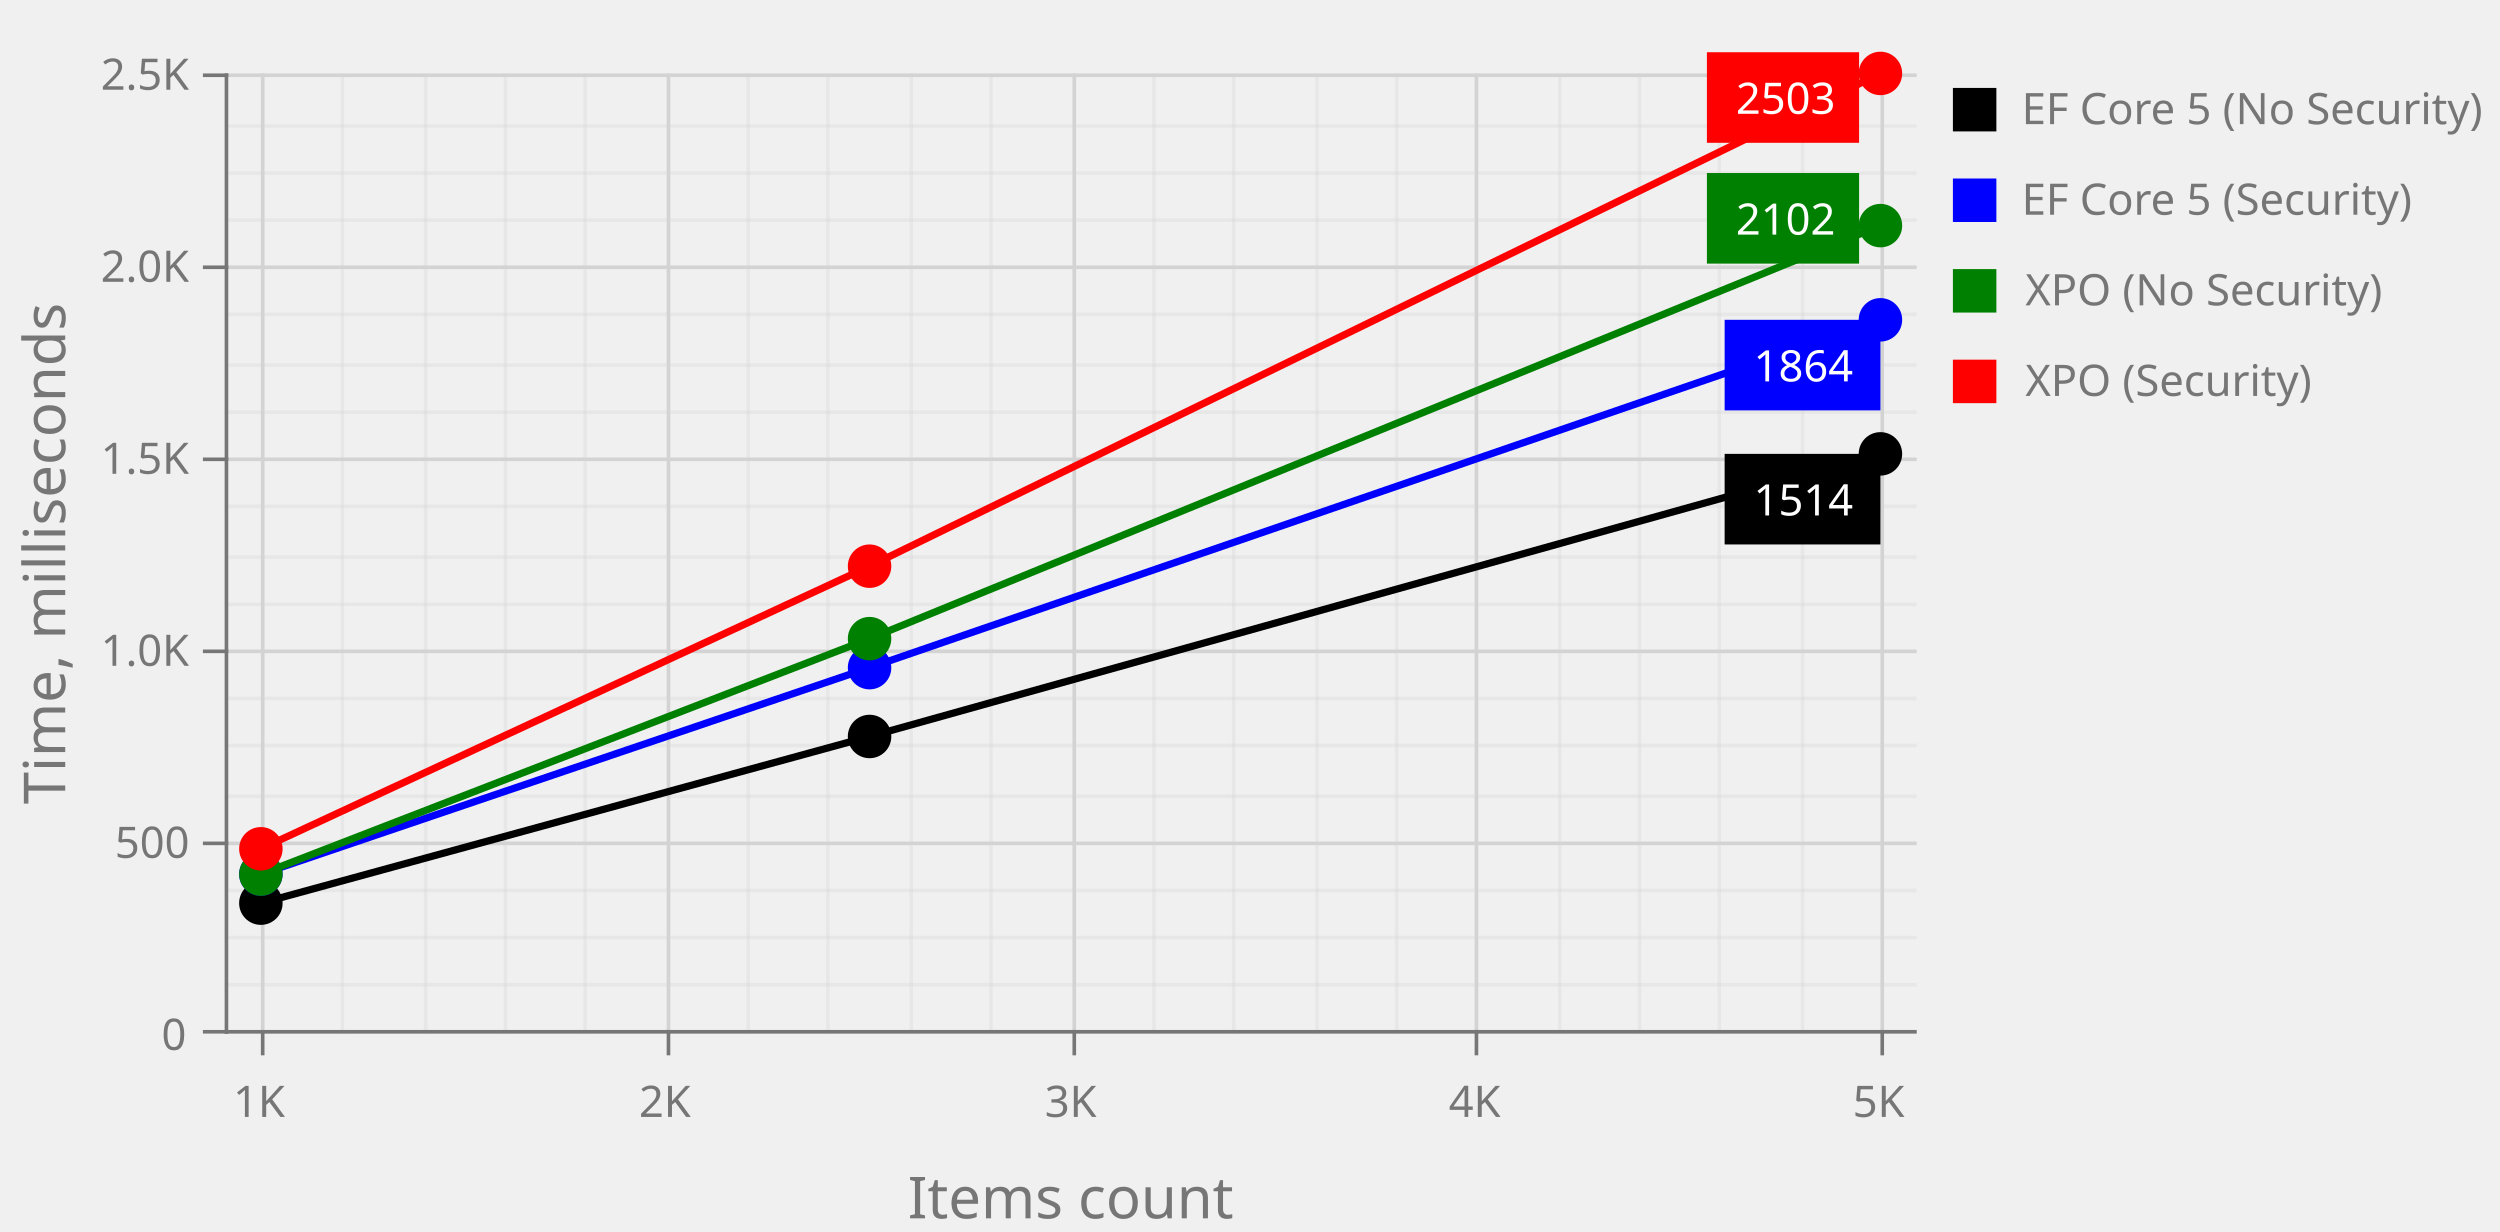
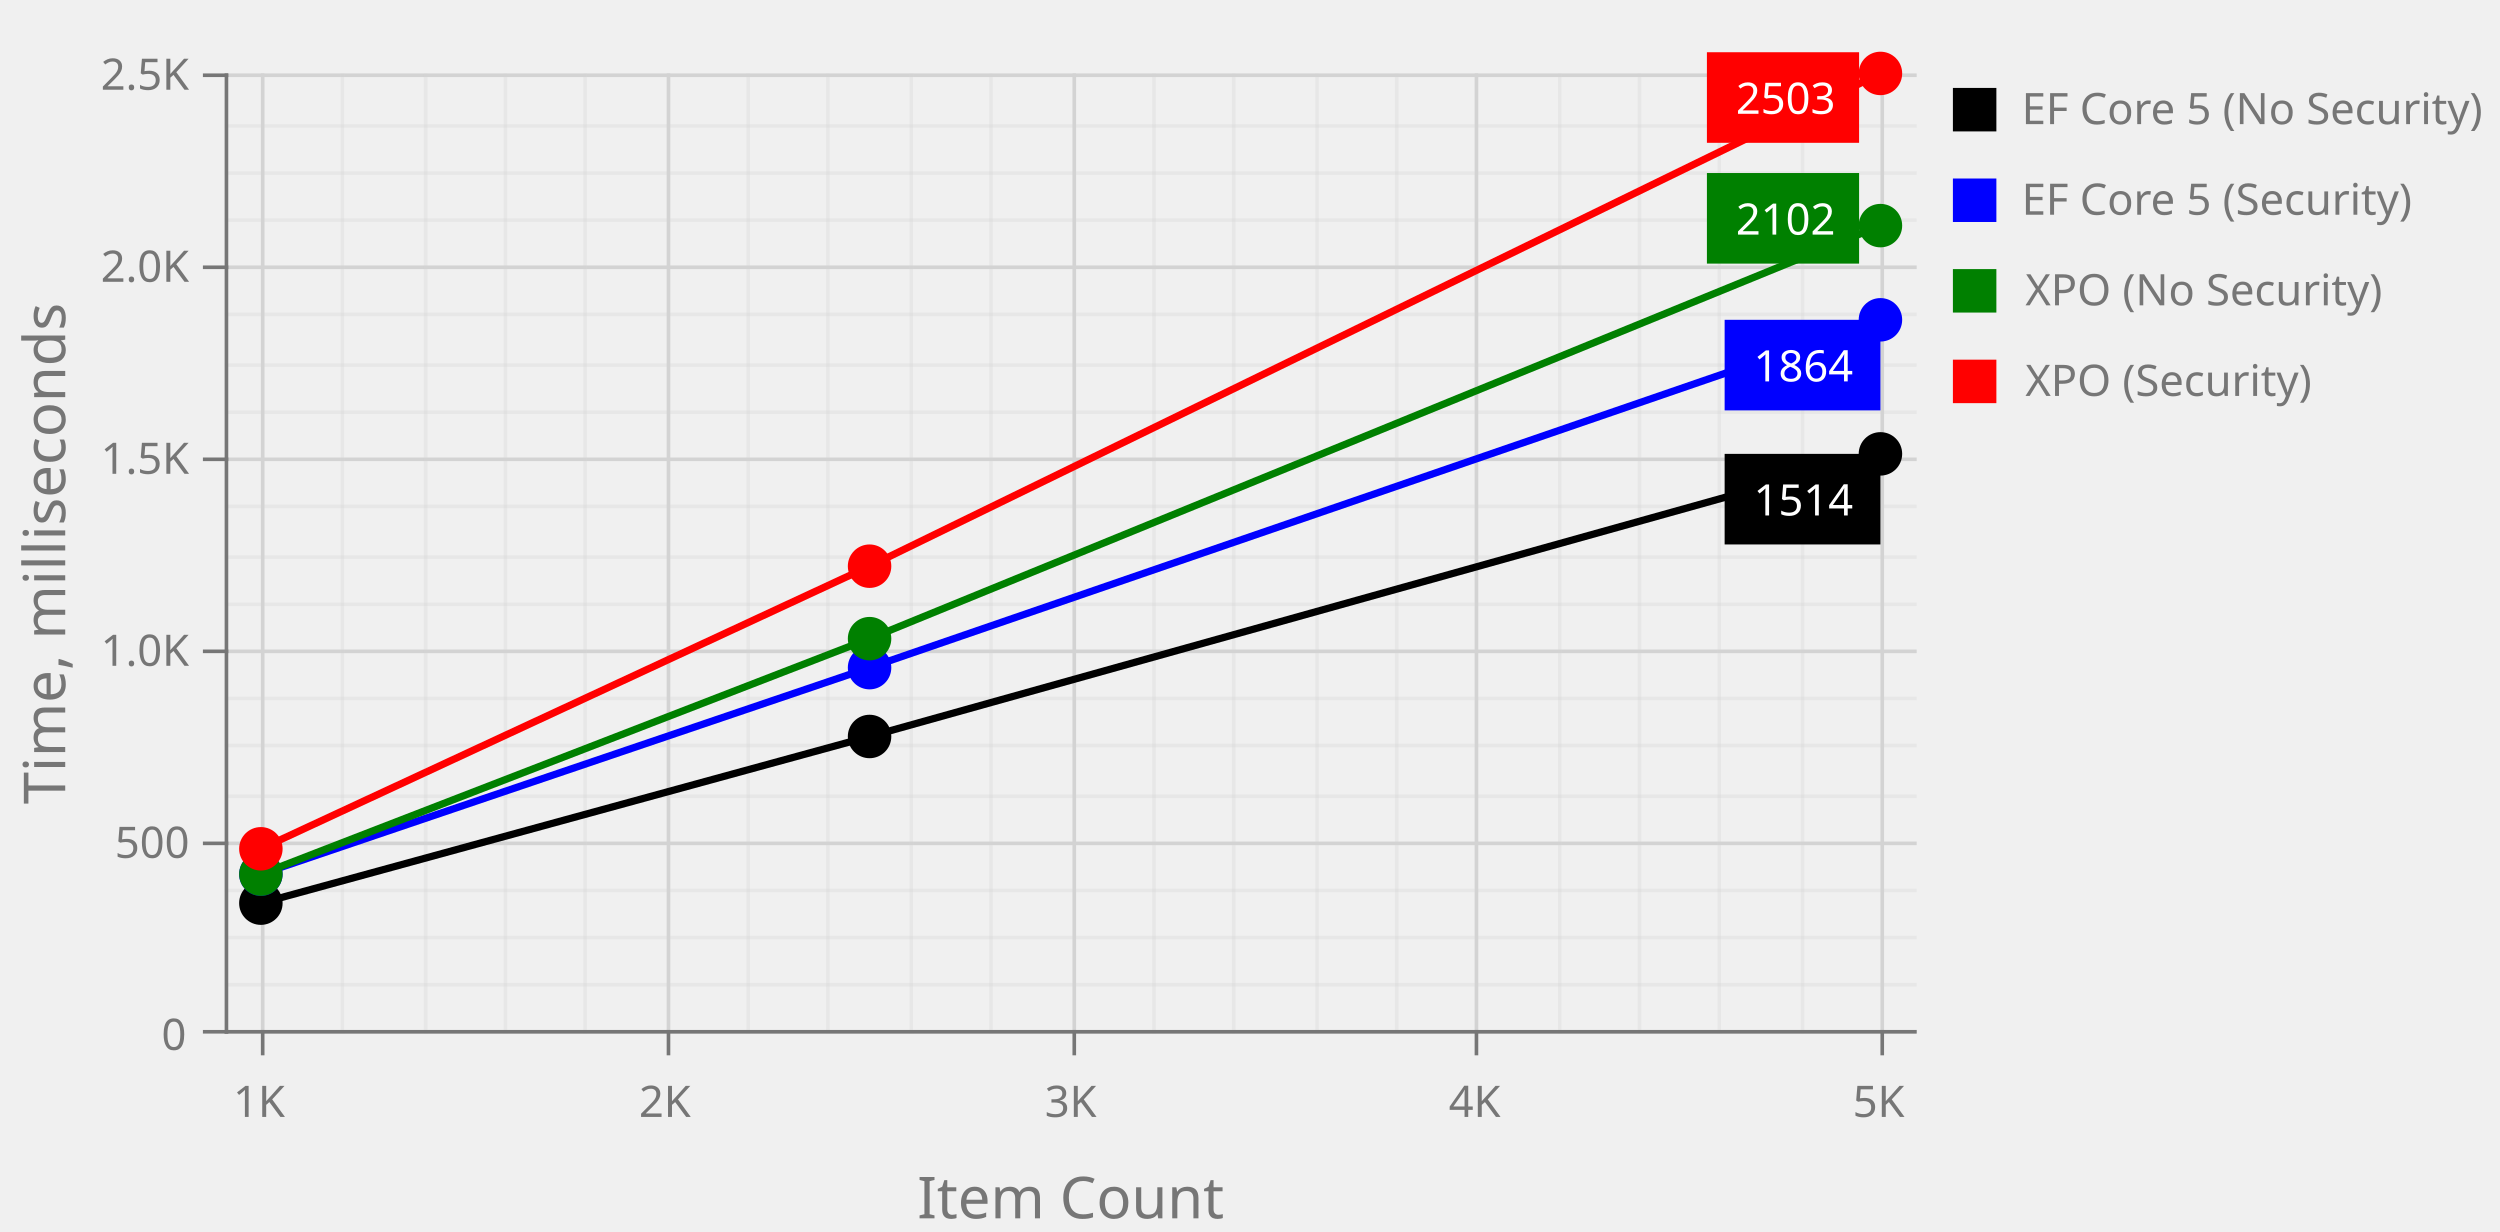
<svg xmlns="http://www.w3.org/2000/svg" version="1.1" fill="none" stroke="none" stroke-width="0" class="dxc dxc-chart" style="line-height:normal;display:block;overflow:hidden" width="690" height="340" direction="ltr" pointer-events="none" id="svg461">
  <defs id="defs25">
    <filter id="DevExpress_19" x="-0.5" y="-0.5" width="2" height="2" transform="translate(0,0)">
      <feGaussianBlur in="SourceGraphic" result="gaussianBlurResult" stdDeviation="3" id="feGaussianBlur2" />
      <feOffset in="gaussianBlurResult" result="offsetResult" dx="2" dy="6" id="feOffset4" />
      <feFlood result="floodResult" flood-color="#d3d3d3" flood-opacity="0.8" id="feFlood6" />
      <feComposite in="floodResult" in2="offsetResult" operator="in" result="compositeResult" id="feComposite8" />
      <feComposite in="SourceGraphic" in2="compositeResult" operator="over" id="feComposite10" />
    </filter>
    <clipPath id="DevExpress_20">
      <rect x="0" y="0" width="690" height="380" id="rect13" />
    </clipPath>
    <clipPath id="DevExpress_22">
      <rect x="-125" y="-10" width="635" height="58" id="rect16" />
    </clipPath>
    <clipPath id="DevExpress_23">
      <rect x="62" y="60" width="467" height="265" id="rect19" />
    </clipPath>
    <clipPath id="DevExpress_24">
      <rect x="62" y="60" width="467" height="265" id="rect22" />
    </clipPath>
  </defs>
  <rect x="0" y="0" width="690" height="340" fill="#808080" opacity="9.99899e-05" id="rect27" style="stroke-width:0" />
  <g class="dxc-background" id="g29" transform="translate(0,-39.73128)" />
  <g class="dxc-strips-group" id="g39" transform="translate(0,-39.73128)">
    <g class="dxc-val-strips" clip-path="url(#DevExpress_23)" id="g35" />
    <g class="dxc-arg-strips" clip-path="url(#DevExpress_23)" id="g37" />
  </g>
  <g class="dxc-grids-group" id="g129" transform="translate(0,-39.73128)">
    <g class="dxc-val-grid" id="g83">
      <path d="M 62,325 H 529" transform="translate(0,-0.5)" stroke="#d3d3d3" stroke-width="1" opacity="1" id="path41" />
      <path d="M 62,272 H 529" transform="translate(0,0.5)" stroke="#d3d3d3" stroke-width="1" opacity="1" id="path43" />
      <path d="M 62,219 H 529" transform="translate(0,0.5)" stroke="#d3d3d3" stroke-width="1" opacity="1" id="path45" />
      <path d="M 62,166 H 529" transform="translate(0,0.5)" stroke="#d3d3d3" stroke-width="1" opacity="1" id="path47" />
      <path d="M 62,113 H 529" transform="translate(0,0.5)" stroke="#d3d3d3" stroke-width="1" opacity="1" id="path49" />
      <path d="M 62,60 H 529" transform="translate(0,0.5)" stroke="#d3d3d3" stroke-width="1" opacity="1" id="path51" />
      <path d="M 62,311 H 529" transform="translate(0,0.5)" stroke="#d3d3d3" stroke-width="1" stroke-opacity="0.3" opacity="1" id="path53" />
      <path d="M 62,298 H 529" transform="translate(0,0.5)" stroke="#d3d3d3" stroke-width="1" stroke-opacity="0.3" opacity="1" id="path55" />
      <path d="M 62,285 H 529" transform="translate(0,0.5)" stroke="#d3d3d3" stroke-width="1" stroke-opacity="0.3" opacity="1" id="path57" />
      <path d="M 62,259 H 529" transform="translate(0,0.5)" stroke="#d3d3d3" stroke-width="1" stroke-opacity="0.3" opacity="1" id="path59" />
      <path d="M 62,245 H 529" transform="translate(0,0.5)" stroke="#d3d3d3" stroke-width="1" stroke-opacity="0.3" opacity="1" id="path61" />
      <path d="M 62,232 H 529" transform="translate(0,0.5)" stroke="#d3d3d3" stroke-width="1" stroke-opacity="0.3" opacity="1" id="path63" />
      <path d="M 62,206 H 529" transform="translate(0,0.5)" stroke="#d3d3d3" stroke-width="1" stroke-opacity="0.3" opacity="1" id="path65" />
      <path d="M 62,193 H 529" transform="translate(0,0.5)" stroke="#d3d3d3" stroke-width="1" stroke-opacity="0.3" opacity="1" id="path67" />
      <path d="M 62,179 H 529" transform="translate(0,0.5)" stroke="#d3d3d3" stroke-width="1" stroke-opacity="0.3" opacity="1" id="path69" />
      <path d="M 62,153 H 529" transform="translate(0,0.5)" stroke="#d3d3d3" stroke-width="1" stroke-opacity="0.3" opacity="1" id="path71" />
      <path d="M 62,140 H 529" transform="translate(0,0.5)" stroke="#d3d3d3" stroke-width="1" stroke-opacity="0.3" opacity="1" id="path73" />
      <path d="M 62,126 H 529" transform="translate(0,0.5)" stroke="#d3d3d3" stroke-width="1" stroke-opacity="0.3" opacity="1" id="path75" />
      <path d="M 62,100 H 529" transform="translate(0,0.5)" stroke="#d3d3d3" stroke-width="1" stroke-opacity="0.3" opacity="1" id="path77" />
      <path d="M 62,87 H 529" transform="translate(0,0.5)" stroke="#d3d3d3" stroke-width="1" stroke-opacity="0.3" opacity="1" id="path79" />
      <path d="M 62,74 H 529" transform="translate(0,0.5)" stroke="#d3d3d3" stroke-width="1" stroke-opacity="0.3" opacity="1" id="path81" />
    </g>
    <g class="dxc-arg-grid" id="g127">
      <path d="M 72,60 V 325" transform="translate(0.5)" stroke="#d3d3d3" stroke-width="1" opacity="1" id="path85" />
      <path d="M 184,60 V 325" transform="translate(0.5)" stroke="#d3d3d3" stroke-width="1" opacity="1" id="path87" />
      <path d="M 296,60 V 325" transform="translate(0.5)" stroke="#d3d3d3" stroke-width="1" opacity="1" id="path89" />
      <path d="M 407,60 V 325" transform="translate(0.5)" stroke="#d3d3d3" stroke-width="1" opacity="1" id="path91" />
      <path d="M 519,60 V 325" transform="translate(0.5)" stroke="#d3d3d3" stroke-width="1" opacity="1" id="path93" />
      <path d="M 94,60 V 325" transform="translate(0.5)" stroke="#d3d3d3" stroke-width="1" stroke-opacity="0.3" opacity="1" id="path95" />
      <path d="M 117,60 V 325" transform="translate(0.5)" stroke="#d3d3d3" stroke-width="1" stroke-opacity="0.3" opacity="1" id="path97" />
      <path d="M 139,60 V 325" transform="translate(0.5)" stroke="#d3d3d3" stroke-width="1" stroke-opacity="0.3" opacity="1" id="path99" />
      <path d="M 161,60 V 325" transform="translate(0.5)" stroke="#d3d3d3" stroke-width="1" stroke-opacity="0.3" opacity="1" id="path101" />
      <path d="M 206,60 V 325" transform="translate(0.5)" stroke="#d3d3d3" stroke-width="1" stroke-opacity="0.3" opacity="1" id="path103" />
      <path d="M 228,60 V 325" transform="translate(0.5)" stroke="#d3d3d3" stroke-width="1" stroke-opacity="0.3" opacity="1" id="path105" />
      <path d="M 251,60 V 325" transform="translate(0.5)" stroke="#d3d3d3" stroke-width="1" stroke-opacity="0.3" opacity="1" id="path107" />
      <path d="M 273,60 V 325" transform="translate(0.5)" stroke="#d3d3d3" stroke-width="1" stroke-opacity="0.3" opacity="1" id="path109" />
      <path d="M 318,60 V 325" transform="translate(0.5)" stroke="#d3d3d3" stroke-width="1" stroke-opacity="0.3" opacity="1" id="path111" />
      <path d="M 340,60 V 325" transform="translate(0.5)" stroke="#d3d3d3" stroke-width="1" stroke-opacity="0.3" opacity="1" id="path113" />
      <path d="M 363,60 V 325" transform="translate(0.5)" stroke="#d3d3d3" stroke-width="1" stroke-opacity="0.3" opacity="1" id="path115" />
      <path d="M 385,60 V 325" transform="translate(0.5)" stroke="#d3d3d3" stroke-width="1" stroke-opacity="0.3" opacity="1" id="path117" />
      <path d="M 430,60 V 325" transform="translate(0.5)" stroke="#d3d3d3" stroke-width="1" stroke-opacity="0.3" opacity="1" id="path119" />
      <path d="M 452,60 V 325" transform="translate(0.5)" stroke="#d3d3d3" stroke-width="1" stroke-opacity="0.3" opacity="1" id="path121" />
      <path d="M 474,60 V 325" transform="translate(0.5)" stroke="#d3d3d3" stroke-width="1" stroke-opacity="0.3" opacity="1" id="path123" />
      <path d="M 497,60 V 325" transform="translate(0.5)" stroke="#d3d3d3" stroke-width="1" stroke-opacity="0.3" opacity="1" id="path125" />
    </g>
  </g>
  <g class="dxc-border" id="g131" transform="translate(0,-39.73128)" />
  <g class="dxc-axes-group" id="g201" transform="translate(0,-39.73128)">
    <g class="dxc-val-axis" clip-path="url(#DevExpress_20)" id="g167">
      <g class="dxc-val-elements" id="g145">
        <text style="font-weight:400;font-size:12px;font-family:'Segoe UI', 'Helvetica Neue', 'Trebuchet MS', Verdana, sans-serif;white-space:pre;fill:#767676" x="62" y="325" transform="translate(-14,4.5)" text-anchor="middle" id="text133">0</text>
        <text style="font-weight:400;font-size:12px;font-family:'Segoe UI', 'Helvetica Neue', 'Trebuchet MS', Verdana, sans-serif;white-space:pre;fill:#767676" x="62" y="272" transform="translate(-20,4.5)" text-anchor="middle" id="text135">500</text>
        <text style="font-weight:400;font-size:12px;font-family:'Segoe UI', 'Helvetica Neue', 'Trebuchet MS', Verdana, sans-serif;white-space:pre;fill:#767676" x="62" y="219" transform="translate(-22,4.5)" text-anchor="middle" id="text137">1.0K</text>
        <text style="font-weight:400;font-size:12px;font-family:'Segoe UI', 'Helvetica Neue', 'Trebuchet MS', Verdana, sans-serif;white-space:pre;fill:#767676" x="62" y="166" transform="translate(-22,4.5)" text-anchor="middle" id="text139">1.5K</text>
        <text style="font-weight:400;font-size:12px;font-family:'Segoe UI', 'Helvetica Neue', 'Trebuchet MS', Verdana, sans-serif;white-space:pre;fill:#767676" x="62" y="113" transform="translate(-22,4.5)" text-anchor="middle" id="text141">2.0K</text>
        <text style="font-weight:400;font-size:12px;font-family:'Segoe UI', 'Helvetica Neue', 'Trebuchet MS', Verdana, sans-serif;white-space:pre;fill:#767676" x="62" y="60" transform="translate(-22,4.5)" text-anchor="middle" id="text143">2.5K</text>
      </g>
      <g class="dxc-val-line" id="g161">
        <path d="M 62,325 V 60" transform="translate(0.5)" stroke-width="1" stroke="#767676" id="path147" />
        <path d="m 56,325 h 7" transform="translate(0,-0.5)" stroke="#767676" stroke-width="1" opacity="1" id="path149" />
        <path d="m 56,272 h 7" transform="translate(0,0.5)" stroke="#767676" stroke-width="1" opacity="1" id="path151" />
        <path d="m 56,219 h 7" transform="translate(0,0.5)" stroke="#767676" stroke-width="1" opacity="1" id="path153" />
        <path d="m 56,166 h 7" transform="translate(0,0.5)" stroke="#767676" stroke-width="1" opacity="1" id="path155" />
        <path d="m 56,113 h 7" transform="translate(0,0.5)" stroke="#767676" stroke-width="1" opacity="1" id="path157" />
        <path d="m 56,60 h 7" transform="translate(0,0.5)" stroke="#767676" stroke-width="1" opacity="1" id="path159" />
      </g>
      <g class="dxc-val-title" id="g165">
        <text style="font-weight:400;font-size:16px;font-family:'Segoe UI', 'Helvetica Neue', 'Trebuchet MS', Verdana, sans-serif;white-space:pre;fill:#767676" x="62" y="192.5" transform="rotate(-90,40,214.5)" text-anchor="middle" id="text163">Time, milliseconds</text>
      </g>
    </g>
    <g class="dxc-arg-axis" clip-path="url(#DevExpress_20)" id="g199">
      <g class="dxc-arg-elements" id="g179">
        <text style="font-weight:400;font-size:12px;font-family:'Segoe UI', 'Helvetica Neue', 'Trebuchet MS', Verdana, sans-serif;white-space:pre;fill:#767676" x="72" y="325" transform="translate(-0.5,23)" text-anchor="middle" id="text169">1K</text>
        <text style="font-weight:400;font-size:12px;font-family:'Segoe UI', 'Helvetica Neue', 'Trebuchet MS', Verdana, sans-serif;white-space:pre;fill:#767676" x="184" y="325" transform="translate(-0.5,23)" text-anchor="middle" id="text171">2K</text>
        <text style="font-weight:400;font-size:12px;font-family:'Segoe UI', 'Helvetica Neue', 'Trebuchet MS', Verdana, sans-serif;white-space:pre;fill:#767676" x="296" y="325" transform="translate(-0.5,23)" text-anchor="middle" id="text173">3K</text>
        <text style="font-weight:400;font-size:12px;font-family:'Segoe UI', 'Helvetica Neue', 'Trebuchet MS', Verdana, sans-serif;white-space:pre;fill:#767676" x="407" y="325" transform="translate(0,23)" text-anchor="middle" id="text175">4K</text>
        <text style="font-weight:400;font-size:12px;font-family:'Segoe UI', 'Helvetica Neue', 'Trebuchet MS', Verdana, sans-serif;white-space:pre;fill:#767676" x="519" y="325" transform="translate(-0.5,23)" text-anchor="middle" id="text177">5K</text>
      </g>
      <g class="dxc-arg-line" id="g193">
        <path d="M 62,325 H 529" transform="translate(0,-0.5)" stroke-width="1" stroke="#767676" id="path181" />
        <path d="m 72,324 v 7" transform="translate(0.5)" stroke="#767676" stroke-width="1" opacity="1" id="path183" />
        <path d="m 184,324 v 7" transform="translate(0.5)" stroke="#767676" stroke-width="1" opacity="1" id="path185" />
        <path d="m 296,324 v 7" transform="translate(0.5)" stroke="#767676" stroke-width="1" opacity="1" id="path187" />
        <path d="m 407,324 v 7" transform="translate(0.5)" stroke="#767676" stroke-width="1" opacity="1" id="path189" />
        <path d="m 519,324 v 7" transform="translate(0.5)" stroke="#767676" stroke-width="1" opacity="1" id="path191" />
      </g>
      <g class="dxc-arg-title" id="g197">
-         <text style="font-weight:400;font-size:16px;font-family:'Segoe UI', 'Helvetica Neue', 'Trebuchet MS', Verdana, sans-serif;white-space:pre;fill:#767676" x="295.5" y="325" transform="translate(0,51)" text-anchor="middle" id="text195">Items count</text>
+         <text style="font-weight:400;font-size:16px;font-family:'Segoe UI', 'Helvetica Neue', 'Trebuchet MS', Verdana, sans-serif;white-space:pre;fill:#767676" x="295.5" y="325" transform="translate(0,51)" text-anchor="middle" id="text195">Item Count</text>
      </g>
    </g>
  </g>
  <g class="dxc-strips-labels-group" id="g207" transform="translate(0,-39.73128)">
    <g class="dxc-val-axis-labels" id="g203" />
    <g class="dxc-arg-axis-labels" id="g205" />
  </g>
  <g class="dxc-constant-lines-group" id="g221" transform="translate(0,-39.73128)">
    <g class="dxc-val-constant-lines" id="g209" />
    <g class="dxc-val-constant-lines" id="g211" />
    <g class="dxc-val-constant-lines" id="g213" />
    <g class="dxc-arg-constant-lines" id="g215" />
    <g class="dxc-arg-constant-lines" id="g217" />
    <g class="dxc-arg-constant-lines" id="g219" />
  </g>
  <g class="dxc-series" id="g239" transform="translate(0,-39.73128)">
    <g class="dxc-elements" stroke="#000000" stroke-width="2" clip-path="url(#DevExpress_24)" id="g225">
      <path d="M 72,289 240,243 519,165" stroke-width="2" id="path223" />
    </g>
    <g fill="#000000" stroke="#000000" stroke-width="0" r="6" visibility="visible" class="dxc-markers" opacity="1" id="g233">
      <circle cx="0" cy="0" r="6" stroke-width="0" transform="translate(72,289)" visibility="visible" fill="#000000" stroke="#000000" id="circle227" />
      <circle cx="0" cy="0" r="6" stroke-width="0" transform="translate(240,243)" visibility="visible" fill="#000000" stroke="#000000" id="circle229" />
      <circle cx="0" cy="0" r="6" stroke-width="0" transform="translate(519,165)" visibility="visible" fill="#000000" stroke="#000000" id="circle231" />
    </g>
    <g fill="#808080" opacity="0.001" stroke="#808080" class="dxc-trackers" clip-path="url(#DevExpress_24)" id="g237">
      <path d="M 72,289 240,243 519,165" stroke-width="12" fill="none" id="path235" />
    </g>
  </g>
  <g class="dxc-series" id="g257" transform="translate(0,-39.73128)">
    <g class="dxc-elements" stroke="#0000ff" stroke-width="2" clip-path="url(#DevExpress_24)" id="g243">
      <path d="M 72,281 240,224 519,128" stroke-width="2" id="path241" />
    </g>
    <g fill="#0000ff" stroke="#0000ff" stroke-width="0" r="6" visibility="visible" class="dxc-markers" opacity="1" id="g251">
      <circle cx="0" cy="0" r="6" stroke-width="0" transform="translate(72,281)" visibility="visible" fill="#0000ff" stroke="#0000ff" id="circle245" />
      <circle cx="0" cy="0" r="6" stroke-width="0" transform="translate(240,224)" visibility="visible" fill="#0000ff" stroke="#0000ff" id="circle247" />
      <circle cx="0" cy="0" r="6" stroke-width="0" transform="translate(519,128)" visibility="visible" fill="#0000ff" stroke="#0000ff" id="circle249" />
    </g>
    <g fill="#808080" opacity="0.001" stroke="#808080" class="dxc-trackers" clip-path="url(#DevExpress_24)" id="g255">
      <path d="M 72,281 240,224 519,128" stroke-width="12" fill="none" id="path253" />
    </g>
  </g>
  <g class="dxc-series" id="g275" transform="translate(0,-39.73128)">
    <g class="dxc-elements" stroke="#008000" stroke-width="2" clip-path="url(#DevExpress_24)" id="g261">
      <path d="M 72,281 240,216 519,102" stroke-width="2" id="path259" />
    </g>
    <g fill="#008000" stroke="#008000" stroke-width="0" r="6" visibility="visible" class="dxc-markers" opacity="1" id="g269">
      <circle cx="0" cy="0" r="6" stroke-width="0" transform="translate(72,281)" visibility="visible" fill="#008000" stroke="#008000" id="circle263" />
      <circle cx="0" cy="0" r="6" stroke-width="0" transform="translate(240,216)" visibility="visible" fill="#008000" stroke="#008000" id="circle265" />
      <circle cx="0" cy="0" r="6" stroke-width="0" transform="translate(519,102)" visibility="visible" fill="#008000" stroke="#008000" id="circle267" />
    </g>
    <g fill="#808080" opacity="0.001" stroke="#808080" class="dxc-trackers" clip-path="url(#DevExpress_24)" id="g273">
      <path d="M 72,281 240,216 519,102" stroke-width="12" fill="none" id="path271" />
    </g>
  </g>
  <g class="dxc-series" id="g293" transform="translate(0,-39.73128)">
    <g class="dxc-elements" stroke="#ff0000" stroke-width="2" clip-path="url(#DevExpress_24)" id="g279">
      <path d="M 72,274 240,196 519,60" stroke-width="2" id="path277" />
    </g>
    <g fill="#ff0000" stroke="#ff0000" stroke-width="0" r="6" visibility="visible" class="dxc-markers" opacity="1" id="g287">
      <circle cx="0" cy="0" r="6" stroke-width="0" transform="translate(72,274)" visibility="visible" fill="#ff0000" stroke="#ff0000" id="circle281" />
      <circle cx="0" cy="0" r="6" stroke-width="0" transform="translate(240,196)" visibility="visible" fill="#ff0000" stroke="#ff0000" id="circle283" />
      <circle cx="0" cy="0" r="6" stroke-width="0" transform="translate(519,60)" visibility="visible" fill="#ff0000" stroke="#ff0000" id="circle285" />
    </g>
    <g fill="#808080" opacity="0.001" stroke="#808080" class="dxc-trackers" clip-path="url(#DevExpress_24)" id="g291">
      <path d="M 72,274 240,196 519,60" stroke-width="12" fill="none" id="path289" />
    </g>
  </g>
  <g class="dxc-constant-lines-group" id="g309" transform="translate(0,-39.73128)">
    <g class="dxc-val-constant-lines" id="g297" />
    <g class="dxc-val-constant-lines" id="g299" />
    <g class="dxc-val-constant-lines" id="g301" />
    <g class="dxc-arg-constant-lines" id="g303" />
    <g class="dxc-arg-constant-lines" id="g305" />
    <g class="dxc-arg-constant-lines" id="g307" />
  </g>
  <g class="dxc-scale-breaks" id="g311" transform="translate(0,-39.73128)" />
  <g visibility="visible" id="g335" transform="translate(-10,1.268715)">
    <g transform="translate(494,141)" id="g333">
      <rect x="-8" y="-17" width="43" height="25" fill="#000000" stroke-width="0" stroke="none" isEmpty="false" id="rect329" />
      <text style="font-weight:400;font-size:12px;font-family:'Segoe UI', 'Helvetica Neue', 'Trebuchet MS', Verdana, sans-serif;white-space:pre;fill:#ffffff" x="0" y="0" id="text331">1514</text>
    </g>
  </g>
  <g visibility="visible" id="g361" transform="translate(-10,1.268715)">
    <g transform="translate(494,104)" id="g359">
      <rect x="-8" y="-17" width="43" height="25" fill="#0000ff" stroke-width="0" stroke="none" isEmpty="false" id="rect355" />
      <text style="font-weight:400;font-size:12px;font-family:'Segoe UI', 'Helvetica Neue', 'Trebuchet MS', Verdana, sans-serif;white-space:pre;fill:#ffffff" x="0" y="0" id="text357">1864</text>
    </g>
  </g>
  <g visibility="visible" id="g387" transform="translate(0,-39.73128)">
    <g transform="translate(479.1075,104.4875)" id="g385">
      <rect x="-8" y="-17" width="42" height="25" fill="#008000" stroke-width="0" stroke="none" isEmpty="false" id="rect381" />
      <text style="font-weight:400;font-size:12px;font-family:'Segoe UI', 'Helvetica Neue', 'Trebuchet MS', Verdana, sans-serif;white-space:pre;fill:#ffffff" x="0" y="0" id="text383">2102</text>
    </g>
  </g>
  <g visibility="visible" id="g413" transform="translate(-15.89251,-61.58349)">
    <g transform="translate(495,93)" id="g411">
      <rect x="-8" y="-17" width="42" height="25" fill="#ff0000" stroke-width="0" stroke="none" isEmpty="false" id="rect407" />
      <text style="font-weight:400;font-size:12px;font-family:'Segoe UI', 'Helvetica Neue', 'Trebuchet MS', Verdana, sans-serif;white-space:pre;fill:#ffffff" x="0" y="0" id="text409">2503</text>
    </g>
  </g>
  <g class="dxc-crosshair-cursor" id="g419" transform="translate(0,-39.73128)" />
  <g class="dxc-legend" clip-path="url(#DevExpress_20)" id="g457" transform="translate(0,-39.73128)">
    <g transform="translate(539,61)" id="g455">
      <g class="dxc-item" style="font-weight:400;font-size:12px;font-family:'Segoe UI', 'Helvetica Neue', 'Trebuchet MS', Verdana, sans-serif;fill:#767676" id="g453">
        <g id="g427">
          <g class="dxl-marker" transform="translate(0,3)" visibility="visible" id="g423">
            <rect x="0" y="0" width="12" height="12" fill="#000000" opacity="1" id="rect421" />
          </g>
          <text style="white-space:pre" x="0" y="0" transform="translate(19,13)" text-anchor="start" id="text425">EF Core 5 (No Security)</text>
        </g>
        <g id="g435">
          <g class="dxl-marker" transform="translate(0,28)" visibility="visible" id="g431">
            <rect x="0" y="0" width="12" height="12" fill="#0000ff" opacity="1" id="rect429" />
          </g>
          <text style="white-space:pre" x="0" y="0" transform="translate(19,38)" text-anchor="start" id="text433">EF Core 5 (Security)</text>
        </g>
        <g id="g443">
          <g class="dxl-marker" transform="translate(0,53)" visibility="visible" id="g439">
            <rect x="0" y="0" width="12" height="12" fill="#008000" opacity="1" id="rect437" />
          </g>
          <text style="white-space:pre" x="0" y="0" transform="translate(20,63)" text-anchor="start" id="text441">XPO (No Security)</text>
        </g>
        <g id="g451">
          <g class="dxl-marker" transform="translate(0,78)" visibility="visible" id="g447">
            <rect x="0" y="0" width="12" height="12" fill="#ff0000" opacity="1" id="rect445" />
          </g>
          <text style="white-space:pre" x="0" y="0" transform="translate(20,88)" text-anchor="start" id="text449">XPO (Security)</text>
        </g>
      </g>
    </g>
  </g>
  <g class="dxc-annotations" id="g459" transform="translate(0,-39.73128)" />
</svg>
